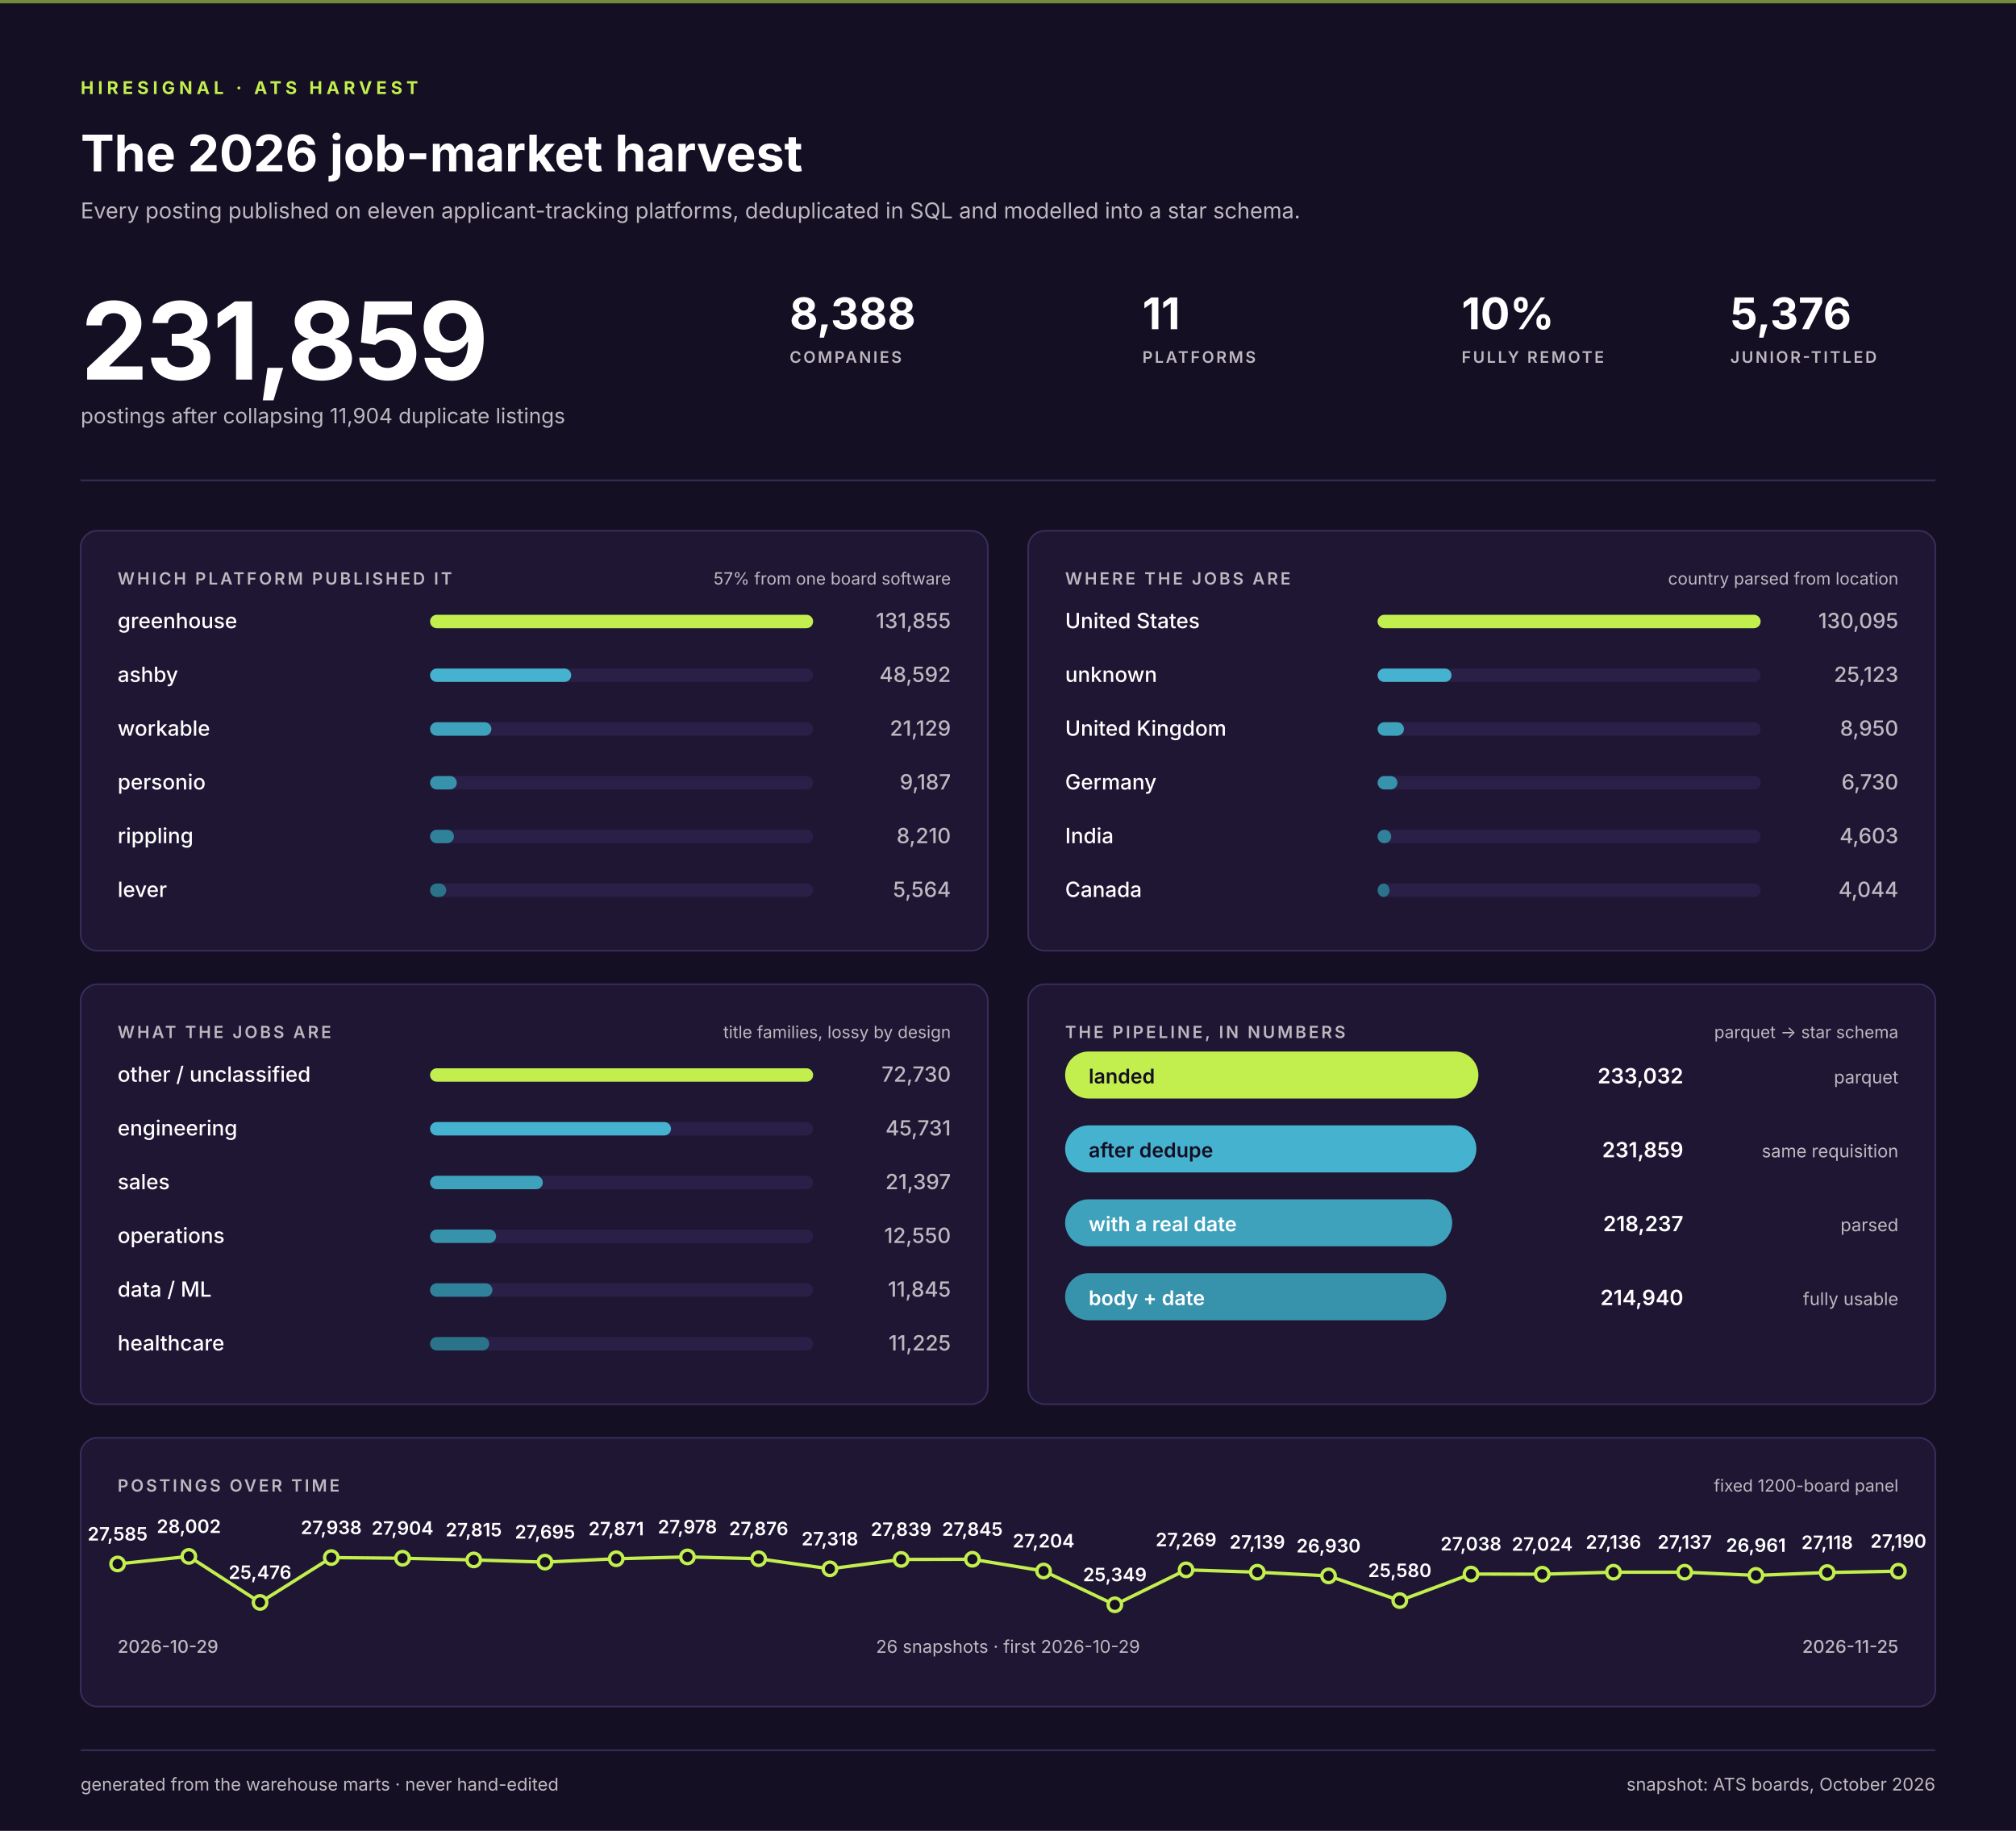
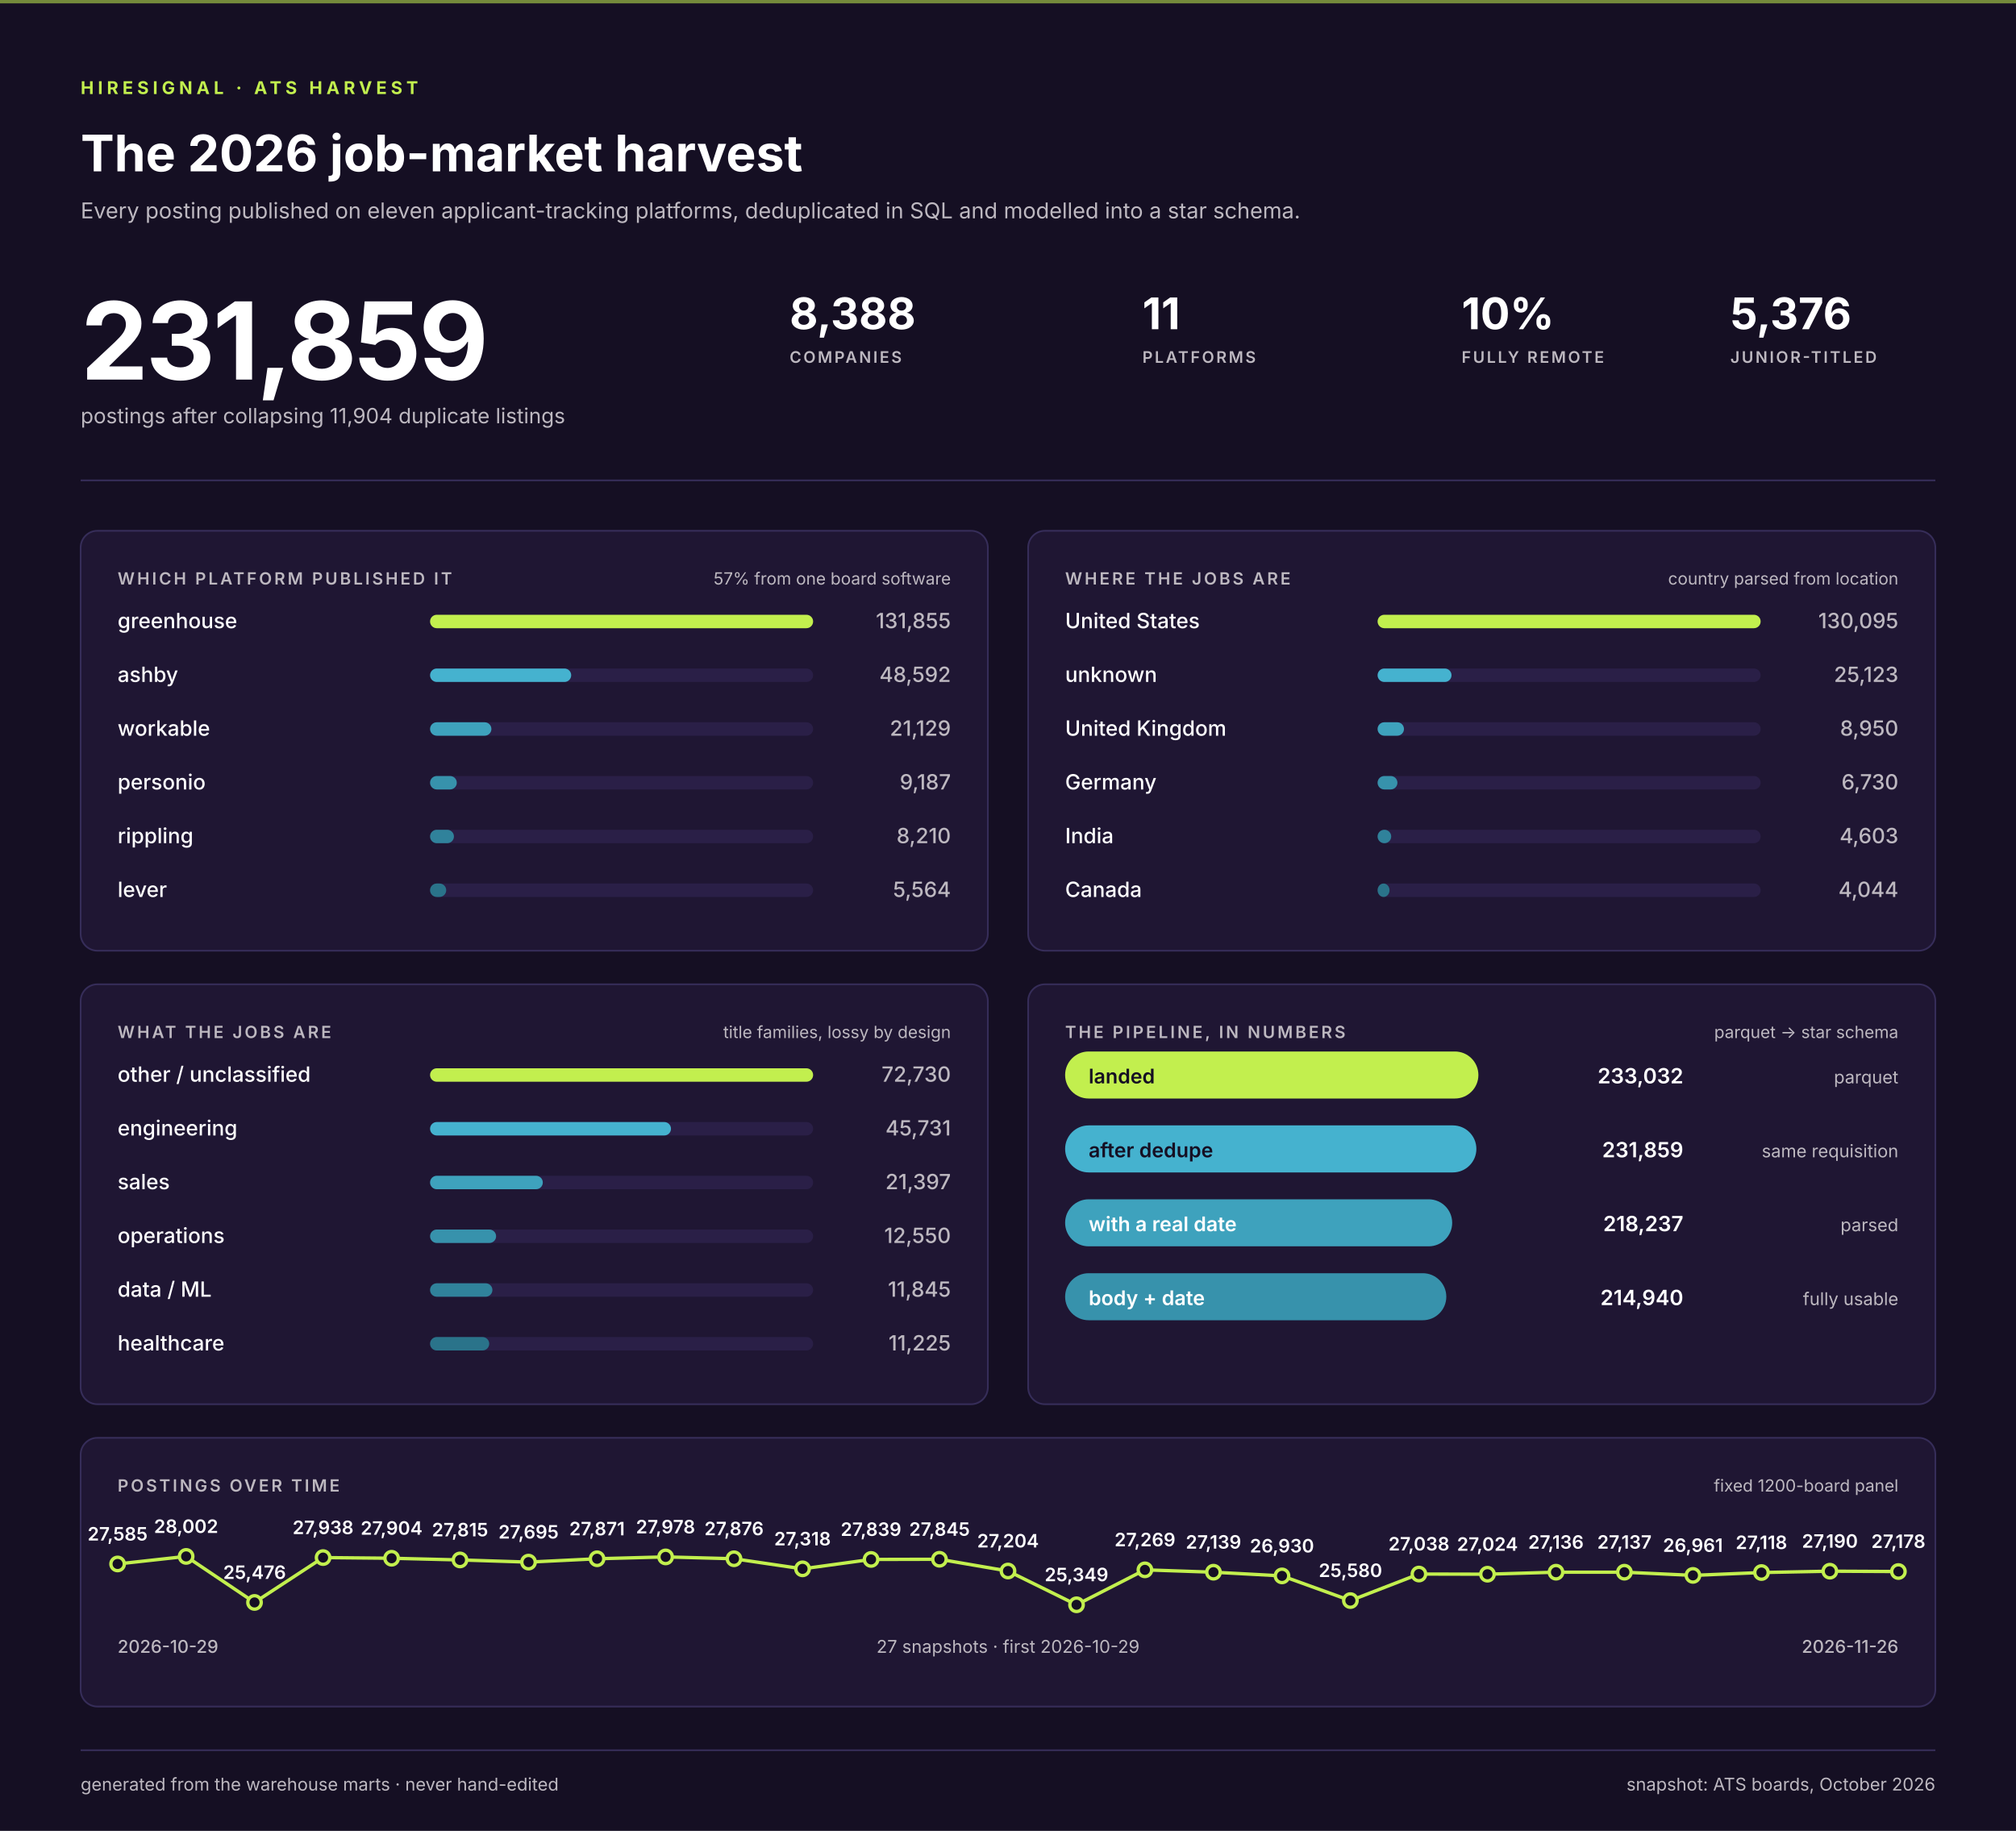
<svg xmlns="http://www.w3.org/2000/svg" width="1200" height="1090" viewBox="0 0 1200 1090" role="img" aria-label="Job-market harvest dashboard">
  <rect x="0.0" y="0.0" width="1200.0" height="1090.0" rx="0" fill="#150f23" />
  <rect x="0" y="0" width="1200" height="2" fill="#c2ef4e" opacity="0.55" />
  <text x="48" y="56" font-family="Inter, -apple-system, Segoe UI, Helvetica, Arial, sans-serif" font-size="10.5" fill="#c2ef4e" font-weight="700" text-anchor="start" letter-spacing="2.4">HIRESIGNAL  ·  ATS HARVEST</text>
  <text x="48" y="102" font-family="Inter, -apple-system, Segoe UI, Helvetica, Arial, sans-serif" font-size="30" fill="#ffffff" font-weight="650" text-anchor="start">The 2026 job-market harvest</text>
  <text x="48" y="130" font-family="Inter, -apple-system, Segoe UI, Helvetica, Arial, sans-serif" font-size="13" fill="#bdb8c0" font-weight="400" text-anchor="start">Every posting published on eleven applicant-tracking platforms, deduplicated in SQL and modelled into a star schema.</text>
  <text x="48" y="226" font-family="Inter, -apple-system, Segoe UI, Helvetica, Arial, sans-serif" font-size="64" fill="#ffffff" font-weight="700" text-anchor="start" letter-spacing="-1.5">231,859</text>
  <text x="48" y="252" font-family="Inter, -apple-system, Segoe UI, Helvetica, Arial, sans-serif" font-size="12.5" fill="#bdb8c0" font-weight="400" text-anchor="start">postings after collapsing 11,904 duplicate listings</text>
  <text x="470" y="196" font-family="Inter, -apple-system, Segoe UI, Helvetica, Arial, sans-serif" font-size="26" fill="#ffffff" font-weight="650" text-anchor="start">8,388</text>
  <text x="470" y="216" font-family="Inter, -apple-system, Segoe UI, Helvetica, Arial, sans-serif" font-size="9.5" fill="#bdb8c0" font-weight="600" text-anchor="start" letter-spacing="1.2">COMPANIES</text>
  <text x="680" y="196" font-family="Inter, -apple-system, Segoe UI, Helvetica, Arial, sans-serif" font-size="26" fill="#ffffff" font-weight="650" text-anchor="start">11</text>
  <text x="680" y="216" font-family="Inter, -apple-system, Segoe UI, Helvetica, Arial, sans-serif" font-size="9.5" fill="#bdb8c0" font-weight="600" text-anchor="start" letter-spacing="1.2">PLATFORMS</text>
  <text x="870" y="196" font-family="Inter, -apple-system, Segoe UI, Helvetica, Arial, sans-serif" font-size="26" fill="#ffffff" font-weight="650" text-anchor="start">10%</text>
  <text x="870" y="216" font-family="Inter, -apple-system, Segoe UI, Helvetica, Arial, sans-serif" font-size="9.5" fill="#bdb8c0" font-weight="600" text-anchor="start" letter-spacing="1.2">FULLY REMOTE</text>
  <text x="1030" y="196" font-family="Inter, -apple-system, Segoe UI, Helvetica, Arial, sans-serif" font-size="26" fill="#ffffff" font-weight="650" text-anchor="start">5,376</text>
  <text x="1030" y="216" font-family="Inter, -apple-system, Segoe UI, Helvetica, Arial, sans-serif" font-size="9.5" fill="#bdb8c0" font-weight="600" text-anchor="start" letter-spacing="1.2">JUNIOR-TITLED</text>
  <line x1="48" y1="286" x2="1152" y2="286" stroke="#362d59" />
  <rect x="48.0" y="316.0" width="540.0" height="250.0" rx="10" fill="#1f1633" stroke="#362d59" />
  <text x="70" y="348" font-family="Inter, -apple-system, Segoe UI, Helvetica, Arial, sans-serif" font-size="10" fill="#bdb8c0" font-weight="600" text-anchor="start" letter-spacing="1.4">WHICH PLATFORM PUBLISHED IT</text>
  <text x="566" y="348" font-family="Inter, -apple-system, Segoe UI, Helvetica, Arial, sans-serif" font-size="10" fill="#bdb8c0" font-weight="400" text-anchor="end">57% from one board software</text>
  <text x="70" y="374.0" font-family="Inter, -apple-system, Segoe UI, Helvetica, Arial, sans-serif" font-size="12.5" fill="#ffffff" font-weight="450" text-anchor="start">greenhouse</text>
  <rect x="256.0" y="366.0" width="228.0" height="8.0" rx="4" fill="#2a1f47" />
  <rect x="256.0" y="366.0" width="228.0" height="8.0" rx="4" fill="#c2ef4e" />
  <text x="566" y="374.0" font-family="Inter, -apple-system, Segoe UI, Helvetica, Arial, sans-serif" font-size="12.5" fill="#bdb8c0" font-weight="500" text-anchor="end">131,855</text>
  <text x="70" y="406.0" font-family="Inter, -apple-system, Segoe UI, Helvetica, Arial, sans-serif" font-size="12.5" fill="#ffffff" font-weight="450" text-anchor="start">ashby</text>
  <rect x="256.0" y="398.0" width="228.0" height="8.0" rx="4" fill="#2a1f47" />
  <rect x="256.0" y="398.0" width="84.0" height="8.0" rx="4" fill="#45b2cf" />
  <text x="566" y="406.0" font-family="Inter, -apple-system, Segoe UI, Helvetica, Arial, sans-serif" font-size="12.5" fill="#bdb8c0" font-weight="500" text-anchor="end">48,592</text>
  <text x="70" y="438.0" font-family="Inter, -apple-system, Segoe UI, Helvetica, Arial, sans-serif" font-size="12.5" fill="#ffffff" font-weight="450" text-anchor="start">workable</text>
  <rect x="256.0" y="430.0" width="228.0" height="8.0" rx="4" fill="#2a1f47" />
  <rect x="256.0" y="430.0" width="36.5" height="8.0" rx="4" fill="#3ea2bd" />
  <text x="566" y="438.0" font-family="Inter, -apple-system, Segoe UI, Helvetica, Arial, sans-serif" font-size="12.5" fill="#bdb8c0" font-weight="500" text-anchor="end">21,129</text>
  <text x="70" y="470.0" font-family="Inter, -apple-system, Segoe UI, Helvetica, Arial, sans-serif" font-size="12.5" fill="#ffffff" font-weight="450" text-anchor="start">personio</text>
  <rect x="256.0" y="462.0" width="228.0" height="8.0" rx="4" fill="#2a1f47" />
  <rect x="256.0" y="462.0" width="15.9" height="8.0" rx="4" fill="#3792ac" />
  <text x="566" y="470.0" font-family="Inter, -apple-system, Segoe UI, Helvetica, Arial, sans-serif" font-size="12.5" fill="#bdb8c0" font-weight="500" text-anchor="end">9,187</text>
  <text x="70" y="502.0" font-family="Inter, -apple-system, Segoe UI, Helvetica, Arial, sans-serif" font-size="12.5" fill="#ffffff" font-weight="450" text-anchor="start">rippling</text>
  <rect x="256.0" y="494.0" width="228.0" height="8.0" rx="4" fill="#2a1f47" />
  <rect x="256.0" y="494.0" width="14.2" height="8.0" rx="4" fill="#30829b" />
  <text x="566" y="502.0" font-family="Inter, -apple-system, Segoe UI, Helvetica, Arial, sans-serif" font-size="12.5" fill="#bdb8c0" font-weight="500" text-anchor="end">8,210</text>
  <text x="70" y="534.0" font-family="Inter, -apple-system, Segoe UI, Helvetica, Arial, sans-serif" font-size="12.5" fill="#ffffff" font-weight="450" text-anchor="start">lever</text>
  <rect x="256.0" y="526.0" width="228.0" height="8.0" rx="4" fill="#2a1f47" />
  <rect x="256.0" y="526.0" width="9.6" height="8.0" rx="4" fill="#2a738a" />
  <text x="566" y="534.0" font-family="Inter, -apple-system, Segoe UI, Helvetica, Arial, sans-serif" font-size="12.5" fill="#bdb8c0" font-weight="500" text-anchor="end">5,564</text>
  <rect x="612.0" y="316.0" width="540.0" height="250.0" rx="10" fill="#1f1633" stroke="#362d59" />
  <text x="634" y="348" font-family="Inter, -apple-system, Segoe UI, Helvetica, Arial, sans-serif" font-size="10" fill="#bdb8c0" font-weight="600" text-anchor="start" letter-spacing="1.4">WHERE THE JOBS ARE</text>
  <text x="1130" y="348" font-family="Inter, -apple-system, Segoe UI, Helvetica, Arial, sans-serif" font-size="10" fill="#bdb8c0" font-weight="400" text-anchor="end">country parsed from location</text>
  <text x="634" y="374.0" font-family="Inter, -apple-system, Segoe UI, Helvetica, Arial, sans-serif" font-size="12.5" fill="#ffffff" font-weight="450" text-anchor="start">United States</text>
  <rect x="820.0" y="366.0" width="228.0" height="8.0" rx="4" fill="#2a1f47" />
  <rect x="820.0" y="366.0" width="228.0" height="8.0" rx="4" fill="#c2ef4e" />
  <text x="1130" y="374.0" font-family="Inter, -apple-system, Segoe UI, Helvetica, Arial, sans-serif" font-size="12.5" fill="#bdb8c0" font-weight="500" text-anchor="end">130,095</text>
  <text x="634" y="406.0" font-family="Inter, -apple-system, Segoe UI, Helvetica, Arial, sans-serif" font-size="12.5" fill="#ffffff" font-weight="450" text-anchor="start">unknown</text>
  <rect x="820.0" y="398.0" width="228.0" height="8.0" rx="4" fill="#2a1f47" />
  <rect x="820.0" y="398.0" width="44.0" height="8.0" rx="4" fill="#45b2cf" />
  <text x="1130" y="406.0" font-family="Inter, -apple-system, Segoe UI, Helvetica, Arial, sans-serif" font-size="12.5" fill="#bdb8c0" font-weight="500" text-anchor="end">25,123</text>
  <text x="634" y="438.0" font-family="Inter, -apple-system, Segoe UI, Helvetica, Arial, sans-serif" font-size="12.5" fill="#ffffff" font-weight="450" text-anchor="start">United Kingdom</text>
  <rect x="820.0" y="430.0" width="228.0" height="8.0" rx="4" fill="#2a1f47" />
  <rect x="820.0" y="430.0" width="15.7" height="8.0" rx="4" fill="#3ea2bd" />
  <text x="1130" y="438.0" font-family="Inter, -apple-system, Segoe UI, Helvetica, Arial, sans-serif" font-size="12.5" fill="#bdb8c0" font-weight="500" text-anchor="end">8,950</text>
  <text x="634" y="470.0" font-family="Inter, -apple-system, Segoe UI, Helvetica, Arial, sans-serif" font-size="12.5" fill="#ffffff" font-weight="450" text-anchor="start">Germany</text>
  <rect x="820.0" y="462.0" width="228.0" height="8.0" rx="4" fill="#2a1f47" />
  <rect x="820.0" y="462.0" width="11.8" height="8.0" rx="4" fill="#3792ac" />
  <text x="1130" y="470.0" font-family="Inter, -apple-system, Segoe UI, Helvetica, Arial, sans-serif" font-size="12.5" fill="#bdb8c0" font-weight="500" text-anchor="end">6,730</text>
  <text x="634" y="502.0" font-family="Inter, -apple-system, Segoe UI, Helvetica, Arial, sans-serif" font-size="12.5" fill="#ffffff" font-weight="450" text-anchor="start">India</text>
  <rect x="820.0" y="494.0" width="228.0" height="8.0" rx="4" fill="#2a1f47" />
  <rect x="820.0" y="494.0" width="8.1" height="8.0" rx="4" fill="#30829b" />
  <text x="1130" y="502.0" font-family="Inter, -apple-system, Segoe UI, Helvetica, Arial, sans-serif" font-size="12.5" fill="#bdb8c0" font-weight="500" text-anchor="end">4,603</text>
  <text x="634" y="534.0" font-family="Inter, -apple-system, Segoe UI, Helvetica, Arial, sans-serif" font-size="12.5" fill="#ffffff" font-weight="450" text-anchor="start">Canada</text>
  <rect x="820.0" y="526.0" width="228.0" height="8.0" rx="4" fill="#2a1f47" />
  <rect x="820.0" y="526.0" width="7.1" height="8.0" rx="4" fill="#2a738a" />
  <text x="1130" y="534.0" font-family="Inter, -apple-system, Segoe UI, Helvetica, Arial, sans-serif" font-size="12.5" fill="#bdb8c0" font-weight="500" text-anchor="end">4,044</text>
  <rect x="48.0" y="586.0" width="540.0" height="250.0" rx="10" fill="#1f1633" stroke="#362d59" />
  <text x="70" y="618" font-family="Inter, -apple-system, Segoe UI, Helvetica, Arial, sans-serif" font-size="10" fill="#bdb8c0" font-weight="600" text-anchor="start" letter-spacing="1.4">WHAT THE JOBS ARE</text>
  <text x="566" y="618" font-family="Inter, -apple-system, Segoe UI, Helvetica, Arial, sans-serif" font-size="10" fill="#bdb8c0" font-weight="400" text-anchor="end">title families, lossy by design</text>
  <text x="70" y="644.0" font-family="Inter, -apple-system, Segoe UI, Helvetica, Arial, sans-serif" font-size="12.5" fill="#ffffff" font-weight="450" text-anchor="start">other / unclassified</text>
  <rect x="256.0" y="636.0" width="228.0" height="8.0" rx="4" fill="#2a1f47" />
  <rect x="256.0" y="636.0" width="228.0" height="8.0" rx="4" fill="#c2ef4e" />
  <text x="566" y="644.0" font-family="Inter, -apple-system, Segoe UI, Helvetica, Arial, sans-serif" font-size="12.5" fill="#bdb8c0" font-weight="500" text-anchor="end">72,730</text>
  <text x="70" y="676.0" font-family="Inter, -apple-system, Segoe UI, Helvetica, Arial, sans-serif" font-size="12.5" fill="#ffffff" font-weight="450" text-anchor="start">engineering</text>
  <rect x="256.0" y="668.0" width="228.0" height="8.0" rx="4" fill="#2a1f47" />
  <rect x="256.0" y="668.0" width="143.4" height="8.0" rx="4" fill="#45b2cf" />
  <text x="566" y="676.0" font-family="Inter, -apple-system, Segoe UI, Helvetica, Arial, sans-serif" font-size="12.5" fill="#bdb8c0" font-weight="500" text-anchor="end">45,731</text>
  <text x="70" y="708.0" font-family="Inter, -apple-system, Segoe UI, Helvetica, Arial, sans-serif" font-size="12.5" fill="#ffffff" font-weight="450" text-anchor="start">sales</text>
  <rect x="256.0" y="700.0" width="228.0" height="8.0" rx="4" fill="#2a1f47" />
  <rect x="256.0" y="700.0" width="67.1" height="8.0" rx="4" fill="#3ea2bd" />
  <text x="566" y="708.0" font-family="Inter, -apple-system, Segoe UI, Helvetica, Arial, sans-serif" font-size="12.5" fill="#bdb8c0" font-weight="500" text-anchor="end">21,397</text>
  <text x="70" y="740.0" font-family="Inter, -apple-system, Segoe UI, Helvetica, Arial, sans-serif" font-size="12.5" fill="#ffffff" font-weight="450" text-anchor="start">operations</text>
  <rect x="256.0" y="732.0" width="228.0" height="8.0" rx="4" fill="#2a1f47" />
  <rect x="256.0" y="732.0" width="39.3" height="8.0" rx="4" fill="#3792ac" />
  <text x="566" y="740.0" font-family="Inter, -apple-system, Segoe UI, Helvetica, Arial, sans-serif" font-size="12.5" fill="#bdb8c0" font-weight="500" text-anchor="end">12,550</text>
  <text x="70" y="772.0" font-family="Inter, -apple-system, Segoe UI, Helvetica, Arial, sans-serif" font-size="12.5" fill="#ffffff" font-weight="450" text-anchor="start">data / ML</text>
  <rect x="256.0" y="764.0" width="228.0" height="8.0" rx="4" fill="#2a1f47" />
  <rect x="256.0" y="764.0" width="37.1" height="8.0" rx="4" fill="#30829b" />
  <text x="566" y="772.0" font-family="Inter, -apple-system, Segoe UI, Helvetica, Arial, sans-serif" font-size="12.5" fill="#bdb8c0" font-weight="500" text-anchor="end">11,845</text>
  <text x="70" y="804.0" font-family="Inter, -apple-system, Segoe UI, Helvetica, Arial, sans-serif" font-size="12.5" fill="#ffffff" font-weight="450" text-anchor="start">healthcare</text>
  <rect x="256.0" y="796.0" width="228.0" height="8.0" rx="4" fill="#2a1f47" />
  <rect x="256.0" y="796.0" width="35.2" height="8.0" rx="4" fill="#2a738a" />
  <text x="566" y="804.0" font-family="Inter, -apple-system, Segoe UI, Helvetica, Arial, sans-serif" font-size="12.5" fill="#bdb8c0" font-weight="500" text-anchor="end">11,225</text>
  <rect x="612.0" y="586.0" width="540.0" height="250.0" rx="10" fill="#1f1633" stroke="#362d59" />
  <text x="634" y="618" font-family="Inter, -apple-system, Segoe UI, Helvetica, Arial, sans-serif" font-size="10" fill="#bdb8c0" font-weight="600" text-anchor="start" letter-spacing="1.4">THE PIPELINE, IN NUMBERS</text>
  <text x="1130" y="618" font-family="Inter, -apple-system, Segoe UI, Helvetica, Arial, sans-serif" font-size="10" fill="#bdb8c0" font-weight="400" text-anchor="end">parquet → star schema</text>
  <rect x="634.0" y="626.0" width="246.0" height="28.0" rx="14" fill="#c2ef4e" />
  <text x="648" y="645" font-family="Inter, -apple-system, Segoe UI, Helvetica, Arial, sans-serif" font-size="12" fill="#150f23" font-weight="600" text-anchor="start">landed</text>
  <text x="1002" y="645" font-family="Inter, -apple-system, Segoe UI, Helvetica, Arial, sans-serif" font-size="12.5" fill="#ffffff" font-weight="600" text-anchor="end">233,032</text>
  <text x="1130" y="645" font-family="Inter, -apple-system, Segoe UI, Helvetica, Arial, sans-serif" font-size="10.5" fill="#bdb8c0" font-weight="400" text-anchor="end">parquet</text>
  <rect x="634.0" y="670.0" width="244.8" height="28.0" rx="14" fill="#45b2cf" />
  <text x="648" y="689" font-family="Inter, -apple-system, Segoe UI, Helvetica, Arial, sans-serif" font-size="12" fill="#150f23" font-weight="600" text-anchor="start">after dedupe</text>
  <text x="1002" y="689" font-family="Inter, -apple-system, Segoe UI, Helvetica, Arial, sans-serif" font-size="12.5" fill="#ffffff" font-weight="600" text-anchor="end">231,859</text>
  <text x="1130" y="689" font-family="Inter, -apple-system, Segoe UI, Helvetica, Arial, sans-serif" font-size="10.5" fill="#bdb8c0" font-weight="400" text-anchor="end">same requisition</text>
  <rect x="634.0" y="714.0" width="230.4" height="28.0" rx="14" fill="#3ea2bd" />
  <text x="648" y="733" font-family="Inter, -apple-system, Segoe UI, Helvetica, Arial, sans-serif" font-size="12" fill="#ffffff" font-weight="600" text-anchor="start">with a real date</text>
  <text x="1002" y="733" font-family="Inter, -apple-system, Segoe UI, Helvetica, Arial, sans-serif" font-size="12.5" fill="#ffffff" font-weight="600" text-anchor="end">218,237</text>
  <text x="1130" y="733" font-family="Inter, -apple-system, Segoe UI, Helvetica, Arial, sans-serif" font-size="10.5" fill="#bdb8c0" font-weight="400" text-anchor="end">parsed</text>
  <rect x="634.0" y="758.0" width="226.9" height="28.0" rx="14" fill="#3792ac" />
  <text x="648" y="777" font-family="Inter, -apple-system, Segoe UI, Helvetica, Arial, sans-serif" font-size="12" fill="#ffffff" font-weight="600" text-anchor="start">body + date</text>
  <text x="1002" y="777" font-family="Inter, -apple-system, Segoe UI, Helvetica, Arial, sans-serif" font-size="12.5" fill="#ffffff" font-weight="600" text-anchor="end">214,940</text>
  <text x="1130" y="777" font-family="Inter, -apple-system, Segoe UI, Helvetica, Arial, sans-serif" font-size="10.5" fill="#bdb8c0" font-weight="400" text-anchor="end">fully usable</text>
  <rect x="48.0" y="856.0" width="1104.0" height="160.0" rx="10" fill="#1f1633" stroke="#362d59" />
  <text x="70" y="888" font-family="Inter, -apple-system, Segoe UI, Helvetica, Arial, sans-serif" font-size="10" fill="#bdb8c0" font-weight="600" text-anchor="start" letter-spacing="1.4">POSTINGS OVER TIME</text>
  <text x="1130" y="888" font-family="Inter, -apple-system, Segoe UI, Helvetica, Arial, sans-serif" font-size="10" fill="#bdb8c0" font-weight="400" text-anchor="end">fixed 1200-board panel</text>
-   <polyline fill="none" stroke="#c2ef4e" stroke-width="2" stroke-linejoin="round" stroke-linecap="round" points="70.0,931.1 112.4,926.6 154.8,954.0 197.2,927.3 239.6,927.7 282.0,928.7 324.4,930.0 366.8,928.0 409.2,926.9 451.6,928.0 494.0,934.0 536.4,928.4 578.8,928.3 621.2,935.3 663.6,955.4 706.0,934.6 748.4,936.0 790.8,938.2 833.2,952.9 875.6,937.1 918.0,937.2 960.4,936.0 1002.8,936.0 1045.2,937.9 1087.6,936.2 1130.0,935.4" />
+   <polyline fill="none" stroke="#c2ef4e" stroke-width="2" stroke-linejoin="round" stroke-linecap="round" points="70.0,931.1 110.8,926.6 151.5,954.0 192.3,927.3 233.1,927.7 273.8,928.7 314.6,930.0 355.4,928.0 396.2,926.9 436.9,928.0 477.7,934.0 518.5,928.4 559.2,928.3 600.0,935.3 640.8,955.4 681.5,934.6 722.3,936.0 763.1,938.2 803.8,952.9 844.6,937.1 885.4,937.2 926.2,936.0 966.9,936.0 1007.7,937.9 1048.5,936.2 1089.2,935.4 1130.0,935.6" />
  <circle cx="70.0" cy="931.1" r="4" fill="#150f23" stroke="#c2ef4e" stroke-width="2" />
  <text x="70.0" y="917.144" font-family="Inter, -apple-system, Segoe UI, Helvetica, Arial, sans-serif" font-size="11" fill="#ffffff" font-weight="600" text-anchor="middle">27,585</text>
-   <circle cx="112.4" cy="926.6" r="4" fill="#150f23" stroke="#c2ef4e" stroke-width="2" />
-   <text x="112.4" y="912.625" font-family="Inter, -apple-system, Segoe UI, Helvetica, Arial, sans-serif" font-size="11" fill="#ffffff" font-weight="600" text-anchor="middle">28,002</text>
-   <circle cx="154.8" cy="954.0" r="4" fill="#150f23" stroke="#c2ef4e" stroke-width="2" />
-   <text x="154.8" y="939.999" font-family="Inter, -apple-system, Segoe UI, Helvetica, Arial, sans-serif" font-size="11" fill="#ffffff" font-weight="600" text-anchor="middle">25,476</text>
-   <circle cx="197.2" cy="927.3" r="4" fill="#150f23" stroke="#c2ef4e" stroke-width="2" />
-   <text x="197.2" y="913.319" font-family="Inter, -apple-system, Segoe UI, Helvetica, Arial, sans-serif" font-size="11" fill="#ffffff" font-weight="600" text-anchor="middle">27,938</text>
-   <circle cx="239.6" cy="927.7" r="4" fill="#150f23" stroke="#c2ef4e" stroke-width="2" />
-   <text x="239.6" y="913.687" font-family="Inter, -apple-system, Segoe UI, Helvetica, Arial, sans-serif" font-size="11" fill="#ffffff" font-weight="600" text-anchor="middle">27,904</text>
-   <circle cx="282.0" cy="928.7" r="4" fill="#150f23" stroke="#c2ef4e" stroke-width="2" />
-   <text x="282.0" y="914.651" font-family="Inter, -apple-system, Segoe UI, Helvetica, Arial, sans-serif" font-size="11" fill="#ffffff" font-weight="600" text-anchor="middle">27,815</text>
-   <circle cx="324.4" cy="930.0" r="4" fill="#150f23" stroke="#c2ef4e" stroke-width="2" />
-   <text x="324.4" y="915.952" font-family="Inter, -apple-system, Segoe UI, Helvetica, Arial, sans-serif" font-size="11" fill="#ffffff" font-weight="600" text-anchor="middle">27,695</text>
-   <circle cx="366.8" cy="928.0" r="4" fill="#150f23" stroke="#c2ef4e" stroke-width="2" />
-   <text x="366.8" y="914.045" font-family="Inter, -apple-system, Segoe UI, Helvetica, Arial, sans-serif" font-size="11" fill="#ffffff" font-weight="600" text-anchor="middle">27,871</text>
-   <circle cx="409.2" cy="926.9" r="4" fill="#150f23" stroke="#c2ef4e" stroke-width="2" />
-   <text x="409.2" y="912.885" font-family="Inter, -apple-system, Segoe UI, Helvetica, Arial, sans-serif" font-size="11" fill="#ffffff" font-weight="600" text-anchor="middle">27,978</text>
-   <circle cx="451.6" cy="928.0" r="4" fill="#150f23" stroke="#c2ef4e" stroke-width="2" />
-   <text x="451.6" y="913.99" font-family="Inter, -apple-system, Segoe UI, Helvetica, Arial, sans-serif" font-size="11" fill="#ffffff" font-weight="600" text-anchor="middle">27,876</text>
-   <circle cx="494.0" cy="934.0" r="4" fill="#150f23" stroke="#c2ef4e" stroke-width="2" />
-   <text x="494.0" y="920.037" font-family="Inter, -apple-system, Segoe UI, Helvetica, Arial, sans-serif" font-size="11" fill="#ffffff" font-weight="600" text-anchor="middle">27,318</text>
-   <circle cx="536.4" cy="928.4" r="4" fill="#150f23" stroke="#c2ef4e" stroke-width="2" />
-   <text x="536.4" y="914.391" font-family="Inter, -apple-system, Segoe UI, Helvetica, Arial, sans-serif" font-size="11" fill="#ffffff" font-weight="600" text-anchor="middle">27,839</text>
-   <circle cx="578.8" cy="928.3" r="4" fill="#150f23" stroke="#c2ef4e" stroke-width="2" />
-   <text x="578.8" y="914.326" font-family="Inter, -apple-system, Segoe UI, Helvetica, Arial, sans-serif" font-size="11" fill="#ffffff" font-weight="600" text-anchor="middle">27,845</text>
-   <circle cx="621.2" cy="935.3" r="4" fill="#150f23" stroke="#c2ef4e" stroke-width="2" />
-   <text x="621.2" y="921.273" font-family="Inter, -apple-system, Segoe UI, Helvetica, Arial, sans-serif" font-size="11" fill="#ffffff" font-weight="600" text-anchor="middle">27,204</text>
-   <circle cx="663.6" cy="955.4" r="4" fill="#150f23" stroke="#c2ef4e" stroke-width="2" />
-   <text x="663.6" y="941.375" font-family="Inter, -apple-system, Segoe UI, Helvetica, Arial, sans-serif" font-size="11" fill="#ffffff" font-weight="600" text-anchor="middle">25,349</text>
-   <circle cx="706.0" cy="934.6" r="4" fill="#150f23" stroke="#c2ef4e" stroke-width="2" />
-   <text x="706.0" y="920.568" font-family="Inter, -apple-system, Segoe UI, Helvetica, Arial, sans-serif" font-size="11" fill="#ffffff" font-weight="600" text-anchor="middle">27,269</text>
-   <circle cx="748.4" cy="936.0" r="4" fill="#150f23" stroke="#c2ef4e" stroke-width="2" />
-   <text x="748.4" y="921.977" font-family="Inter, -apple-system, Segoe UI, Helvetica, Arial, sans-serif" font-size="11" fill="#ffffff" font-weight="600" text-anchor="middle">27,139</text>
-   <circle cx="790.8" cy="938.2" r="4" fill="#150f23" stroke="#c2ef4e" stroke-width="2" />
-   <text x="790.8" y="924.242" font-family="Inter, -apple-system, Segoe UI, Helvetica, Arial, sans-serif" font-size="11" fill="#ffffff" font-weight="600" text-anchor="middle">26,930</text>
-   <circle cx="833.2" cy="952.9" r="4" fill="#150f23" stroke="#c2ef4e" stroke-width="2" />
-   <text x="833.2" y="938.872" font-family="Inter, -apple-system, Segoe UI, Helvetica, Arial, sans-serif" font-size="11" fill="#ffffff" font-weight="600" text-anchor="middle">25,580</text>
-   <circle cx="875.6" cy="937.1" r="4" fill="#150f23" stroke="#c2ef4e" stroke-width="2" />
-   <text x="875.6" y="923.072" font-family="Inter, -apple-system, Segoe UI, Helvetica, Arial, sans-serif" font-size="11" fill="#ffffff" font-weight="600" text-anchor="middle">27,038</text>
-   <circle cx="918.0" cy="937.2" r="4" fill="#150f23" stroke="#c2ef4e" stroke-width="2" />
-   <text x="918.0" y="923.223" font-family="Inter, -apple-system, Segoe UI, Helvetica, Arial, sans-serif" font-size="11" fill="#ffffff" font-weight="600" text-anchor="middle">27,024</text>
-   <circle cx="960.4" cy="936.0" r="4" fill="#150f23" stroke="#c2ef4e" stroke-width="2" />
-   <text x="960.4" y="922.01" font-family="Inter, -apple-system, Segoe UI, Helvetica, Arial, sans-serif" font-size="11" fill="#ffffff" font-weight="600" text-anchor="middle">27,136</text>
-   <circle cx="1002.8" cy="936.0" r="4" fill="#150f23" stroke="#c2ef4e" stroke-width="2" />
-   <text x="1002.8" y="921.999" font-family="Inter, -apple-system, Segoe UI, Helvetica, Arial, sans-serif" font-size="11" fill="#ffffff" font-weight="600" text-anchor="middle">27,137</text>
-   <circle cx="1045.2" cy="937.9" r="4" fill="#150f23" stroke="#c2ef4e" stroke-width="2" />
-   <text x="1045.2" y="923.906" font-family="Inter, -apple-system, Segoe UI, Helvetica, Arial, sans-serif" font-size="11" fill="#ffffff" font-weight="600" text-anchor="middle">26,961</text>
-   <circle cx="1087.6" cy="936.2" r="4" fill="#150f23" stroke="#c2ef4e" stroke-width="2" />
-   <text x="1087.6" y="922.205" font-family="Inter, -apple-system, Segoe UI, Helvetica, Arial, sans-serif" font-size="11" fill="#ffffff" font-weight="600" text-anchor="middle">27,118</text>
-   <circle cx="1130.0" cy="935.4" r="4" fill="#150f23" stroke="#c2ef4e" stroke-width="2" />
-   <text x="1130.0" y="921.424" font-family="Inter, -apple-system, Segoe UI, Helvetica, Arial, sans-serif" font-size="11" fill="#ffffff" font-weight="600" text-anchor="middle">27,190</text>
+   <circle cx="110.8" cy="926.6" r="4" fill="#150f23" stroke="#c2ef4e" stroke-width="2" />
+   <text x="110.769" y="912.625" font-family="Inter, -apple-system, Segoe UI, Helvetica, Arial, sans-serif" font-size="11" fill="#ffffff" font-weight="600" text-anchor="middle">28,002</text>
+   <circle cx="151.5" cy="954.0" r="4" fill="#150f23" stroke="#c2ef4e" stroke-width="2" />
+   <text x="151.538" y="939.999" font-family="Inter, -apple-system, Segoe UI, Helvetica, Arial, sans-serif" font-size="11" fill="#ffffff" font-weight="600" text-anchor="middle">25,476</text>
+   <circle cx="192.3" cy="927.3" r="4" fill="#150f23" stroke="#c2ef4e" stroke-width="2" />
+   <text x="192.308" y="913.319" font-family="Inter, -apple-system, Segoe UI, Helvetica, Arial, sans-serif" font-size="11" fill="#ffffff" font-weight="600" text-anchor="middle">27,938</text>
+   <circle cx="233.1" cy="927.7" r="4" fill="#150f23" stroke="#c2ef4e" stroke-width="2" />
+   <text x="233.077" y="913.687" font-family="Inter, -apple-system, Segoe UI, Helvetica, Arial, sans-serif" font-size="11" fill="#ffffff" font-weight="600" text-anchor="middle">27,904</text>
+   <circle cx="273.8" cy="928.7" r="4" fill="#150f23" stroke="#c2ef4e" stroke-width="2" />
+   <text x="273.846" y="914.651" font-family="Inter, -apple-system, Segoe UI, Helvetica, Arial, sans-serif" font-size="11" fill="#ffffff" font-weight="600" text-anchor="middle">27,815</text>
+   <circle cx="314.6" cy="930.0" r="4" fill="#150f23" stroke="#c2ef4e" stroke-width="2" />
+   <text x="314.615" y="915.952" font-family="Inter, -apple-system, Segoe UI, Helvetica, Arial, sans-serif" font-size="11" fill="#ffffff" font-weight="600" text-anchor="middle">27,695</text>
+   <circle cx="355.4" cy="928.0" r="4" fill="#150f23" stroke="#c2ef4e" stroke-width="2" />
+   <text x="355.385" y="914.045" font-family="Inter, -apple-system, Segoe UI, Helvetica, Arial, sans-serif" font-size="11" fill="#ffffff" font-weight="600" text-anchor="middle">27,871</text>
+   <circle cx="396.2" cy="926.9" r="4" fill="#150f23" stroke="#c2ef4e" stroke-width="2" />
+   <text x="396.154" y="912.885" font-family="Inter, -apple-system, Segoe UI, Helvetica, Arial, sans-serif" font-size="11" fill="#ffffff" font-weight="600" text-anchor="middle">27,978</text>
+   <circle cx="436.9" cy="928.0" r="4" fill="#150f23" stroke="#c2ef4e" stroke-width="2" />
+   <text x="436.923" y="913.99" font-family="Inter, -apple-system, Segoe UI, Helvetica, Arial, sans-serif" font-size="11" fill="#ffffff" font-weight="600" text-anchor="middle">27,876</text>
+   <circle cx="477.7" cy="934.0" r="4" fill="#150f23" stroke="#c2ef4e" stroke-width="2" />
+   <text x="477.692" y="920.037" font-family="Inter, -apple-system, Segoe UI, Helvetica, Arial, sans-serif" font-size="11" fill="#ffffff" font-weight="600" text-anchor="middle">27,318</text>
+   <circle cx="518.5" cy="928.4" r="4" fill="#150f23" stroke="#c2ef4e" stroke-width="2" />
+   <text x="518.462" y="914.391" font-family="Inter, -apple-system, Segoe UI, Helvetica, Arial, sans-serif" font-size="11" fill="#ffffff" font-weight="600" text-anchor="middle">27,839</text>
+   <circle cx="559.2" cy="928.3" r="4" fill="#150f23" stroke="#c2ef4e" stroke-width="2" />
+   <text x="559.231" y="914.326" font-family="Inter, -apple-system, Segoe UI, Helvetica, Arial, sans-serif" font-size="11" fill="#ffffff" font-weight="600" text-anchor="middle">27,845</text>
+   <circle cx="600.0" cy="935.3" r="4" fill="#150f23" stroke="#c2ef4e" stroke-width="2" />
+   <text x="600.0" y="921.273" font-family="Inter, -apple-system, Segoe UI, Helvetica, Arial, sans-serif" font-size="11" fill="#ffffff" font-weight="600" text-anchor="middle">27,204</text>
+   <circle cx="640.8" cy="955.4" r="4" fill="#150f23" stroke="#c2ef4e" stroke-width="2" />
+   <text x="640.769" y="941.375" font-family="Inter, -apple-system, Segoe UI, Helvetica, Arial, sans-serif" font-size="11" fill="#ffffff" font-weight="600" text-anchor="middle">25,349</text>
+   <circle cx="681.5" cy="934.6" r="4" fill="#150f23" stroke="#c2ef4e" stroke-width="2" />
+   <text x="681.538" y="920.568" font-family="Inter, -apple-system, Segoe UI, Helvetica, Arial, sans-serif" font-size="11" fill="#ffffff" font-weight="600" text-anchor="middle">27,269</text>
+   <circle cx="722.3" cy="936.0" r="4" fill="#150f23" stroke="#c2ef4e" stroke-width="2" />
+   <text x="722.308" y="921.977" font-family="Inter, -apple-system, Segoe UI, Helvetica, Arial, sans-serif" font-size="11" fill="#ffffff" font-weight="600" text-anchor="middle">27,139</text>
+   <circle cx="763.1" cy="938.2" r="4" fill="#150f23" stroke="#c2ef4e" stroke-width="2" />
+   <text x="763.077" y="924.242" font-family="Inter, -apple-system, Segoe UI, Helvetica, Arial, sans-serif" font-size="11" fill="#ffffff" font-weight="600" text-anchor="middle">26,930</text>
+   <circle cx="803.8" cy="952.9" r="4" fill="#150f23" stroke="#c2ef4e" stroke-width="2" />
+   <text x="803.846" y="938.872" font-family="Inter, -apple-system, Segoe UI, Helvetica, Arial, sans-serif" font-size="11" fill="#ffffff" font-weight="600" text-anchor="middle">25,580</text>
+   <circle cx="844.6" cy="937.1" r="4" fill="#150f23" stroke="#c2ef4e" stroke-width="2" />
+   <text x="844.615" y="923.072" font-family="Inter, -apple-system, Segoe UI, Helvetica, Arial, sans-serif" font-size="11" fill="#ffffff" font-weight="600" text-anchor="middle">27,038</text>
+   <circle cx="885.4" cy="937.2" r="4" fill="#150f23" stroke="#c2ef4e" stroke-width="2" />
+   <text x="885.385" y="923.223" font-family="Inter, -apple-system, Segoe UI, Helvetica, Arial, sans-serif" font-size="11" fill="#ffffff" font-weight="600" text-anchor="middle">27,024</text>
+   <circle cx="926.2" cy="936.0" r="4" fill="#150f23" stroke="#c2ef4e" stroke-width="2" />
+   <text x="926.154" y="922.01" font-family="Inter, -apple-system, Segoe UI, Helvetica, Arial, sans-serif" font-size="11" fill="#ffffff" font-weight="600" text-anchor="middle">27,136</text>
+   <circle cx="966.9" cy="936.0" r="4" fill="#150f23" stroke="#c2ef4e" stroke-width="2" />
+   <text x="966.923" y="921.999" font-family="Inter, -apple-system, Segoe UI, Helvetica, Arial, sans-serif" font-size="11" fill="#ffffff" font-weight="600" text-anchor="middle">27,137</text>
+   <circle cx="1007.7" cy="937.9" r="4" fill="#150f23" stroke="#c2ef4e" stroke-width="2" />
+   <text x="1007.692" y="923.906" font-family="Inter, -apple-system, Segoe UI, Helvetica, Arial, sans-serif" font-size="11" fill="#ffffff" font-weight="600" text-anchor="middle">26,961</text>
+   <circle cx="1048.5" cy="936.2" r="4" fill="#150f23" stroke="#c2ef4e" stroke-width="2" />
+   <text x="1048.462" y="922.205" font-family="Inter, -apple-system, Segoe UI, Helvetica, Arial, sans-serif" font-size="11" fill="#ffffff" font-weight="600" text-anchor="middle">27,118</text>
+   <circle cx="1089.2" cy="935.4" r="4" fill="#150f23" stroke="#c2ef4e" stroke-width="2" />
+   <text x="1089.231" y="921.424" font-family="Inter, -apple-system, Segoe UI, Helvetica, Arial, sans-serif" font-size="11" fill="#ffffff" font-weight="600" text-anchor="middle">27,190</text>
+   <circle cx="1130.0" cy="935.6" r="4" fill="#150f23" stroke="#c2ef4e" stroke-width="2" />
+   <text x="1130.0" y="921.555" font-family="Inter, -apple-system, Segoe UI, Helvetica, Arial, sans-serif" font-size="11" fill="#ffffff" font-weight="600" text-anchor="middle">27,178</text>
  <text x="70" y="984" font-family="Inter, -apple-system, Segoe UI, Helvetica, Arial, sans-serif" font-size="10.5" fill="#bdb8c0" font-weight="500" text-anchor="start">2026-10-29</text>
-   <text x="1130" y="984" font-family="Inter, -apple-system, Segoe UI, Helvetica, Arial, sans-serif" font-size="10.5" fill="#bdb8c0" font-weight="500" text-anchor="end">2026-11-25</text>
-   <text x="600.0" y="984" font-family="Inter, -apple-system, Segoe UI, Helvetica, Arial, sans-serif" font-size="10.5" fill="#bdb8c0" font-weight="400" text-anchor="middle">26 snapshots · first 2026-10-29</text>
+   <text x="1130" y="984" font-family="Inter, -apple-system, Segoe UI, Helvetica, Arial, sans-serif" font-size="10.5" fill="#bdb8c0" font-weight="500" text-anchor="end">2026-11-26</text>
+   <text x="600.0" y="984" font-family="Inter, -apple-system, Segoe UI, Helvetica, Arial, sans-serif" font-size="10.5" fill="#bdb8c0" font-weight="400" text-anchor="middle">27 snapshots · first 2026-10-29</text>
  <line x1="48" y1="1042" x2="1152" y2="1042" stroke="#362d59" />
  <text x="48" y="1066" font-family="Inter, -apple-system, Segoe UI, Helvetica, Arial, sans-serif" font-size="10.5" fill="#bdb8c0" font-weight="400" text-anchor="start">generated from the warehouse marts · never hand-edited</text>
  <text x="1152" y="1066" font-family="Inter, -apple-system, Segoe UI, Helvetica, Arial, sans-serif" font-size="10.5" fill="#bdb8c0" font-weight="400" text-anchor="end">snapshot: ATS boards, October 2026</text>
</svg>
